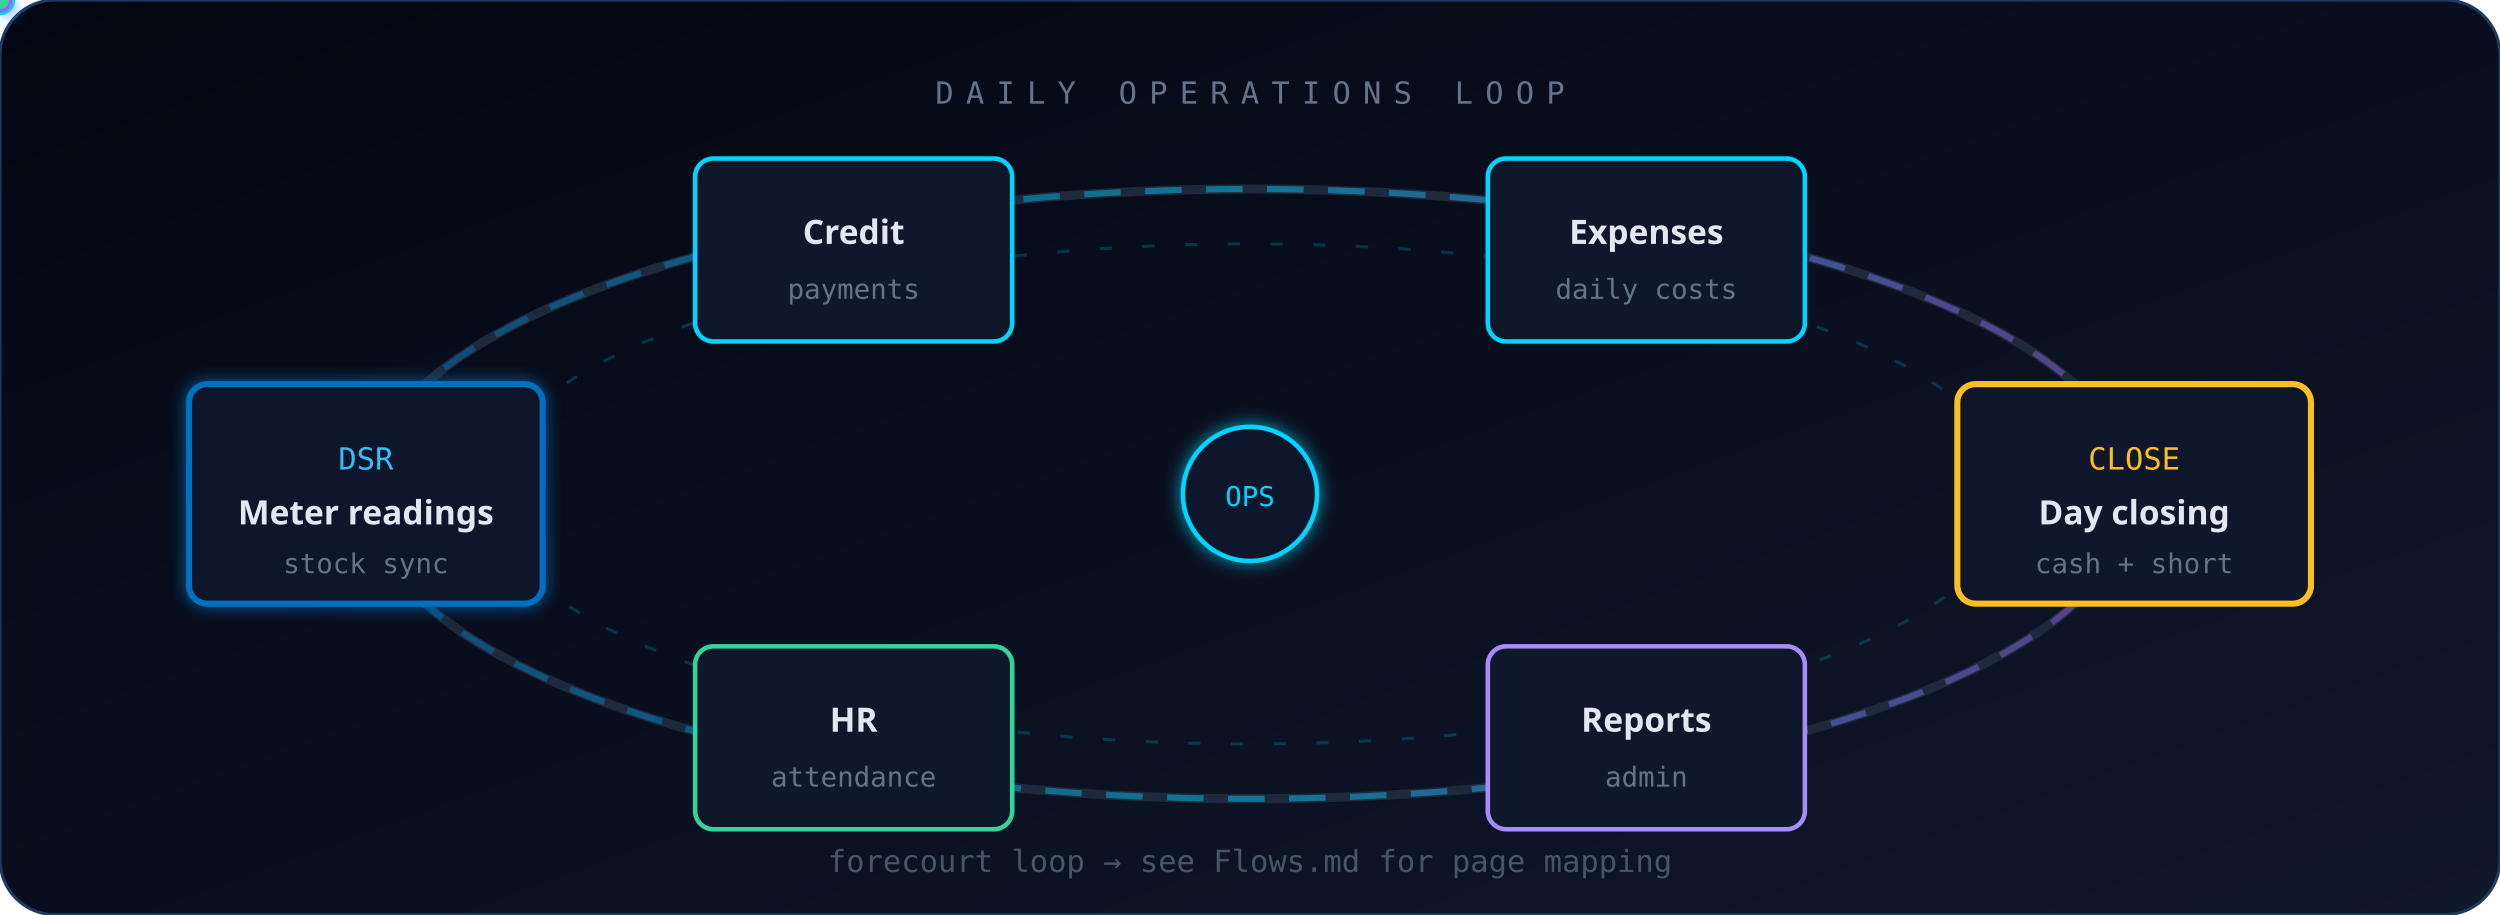
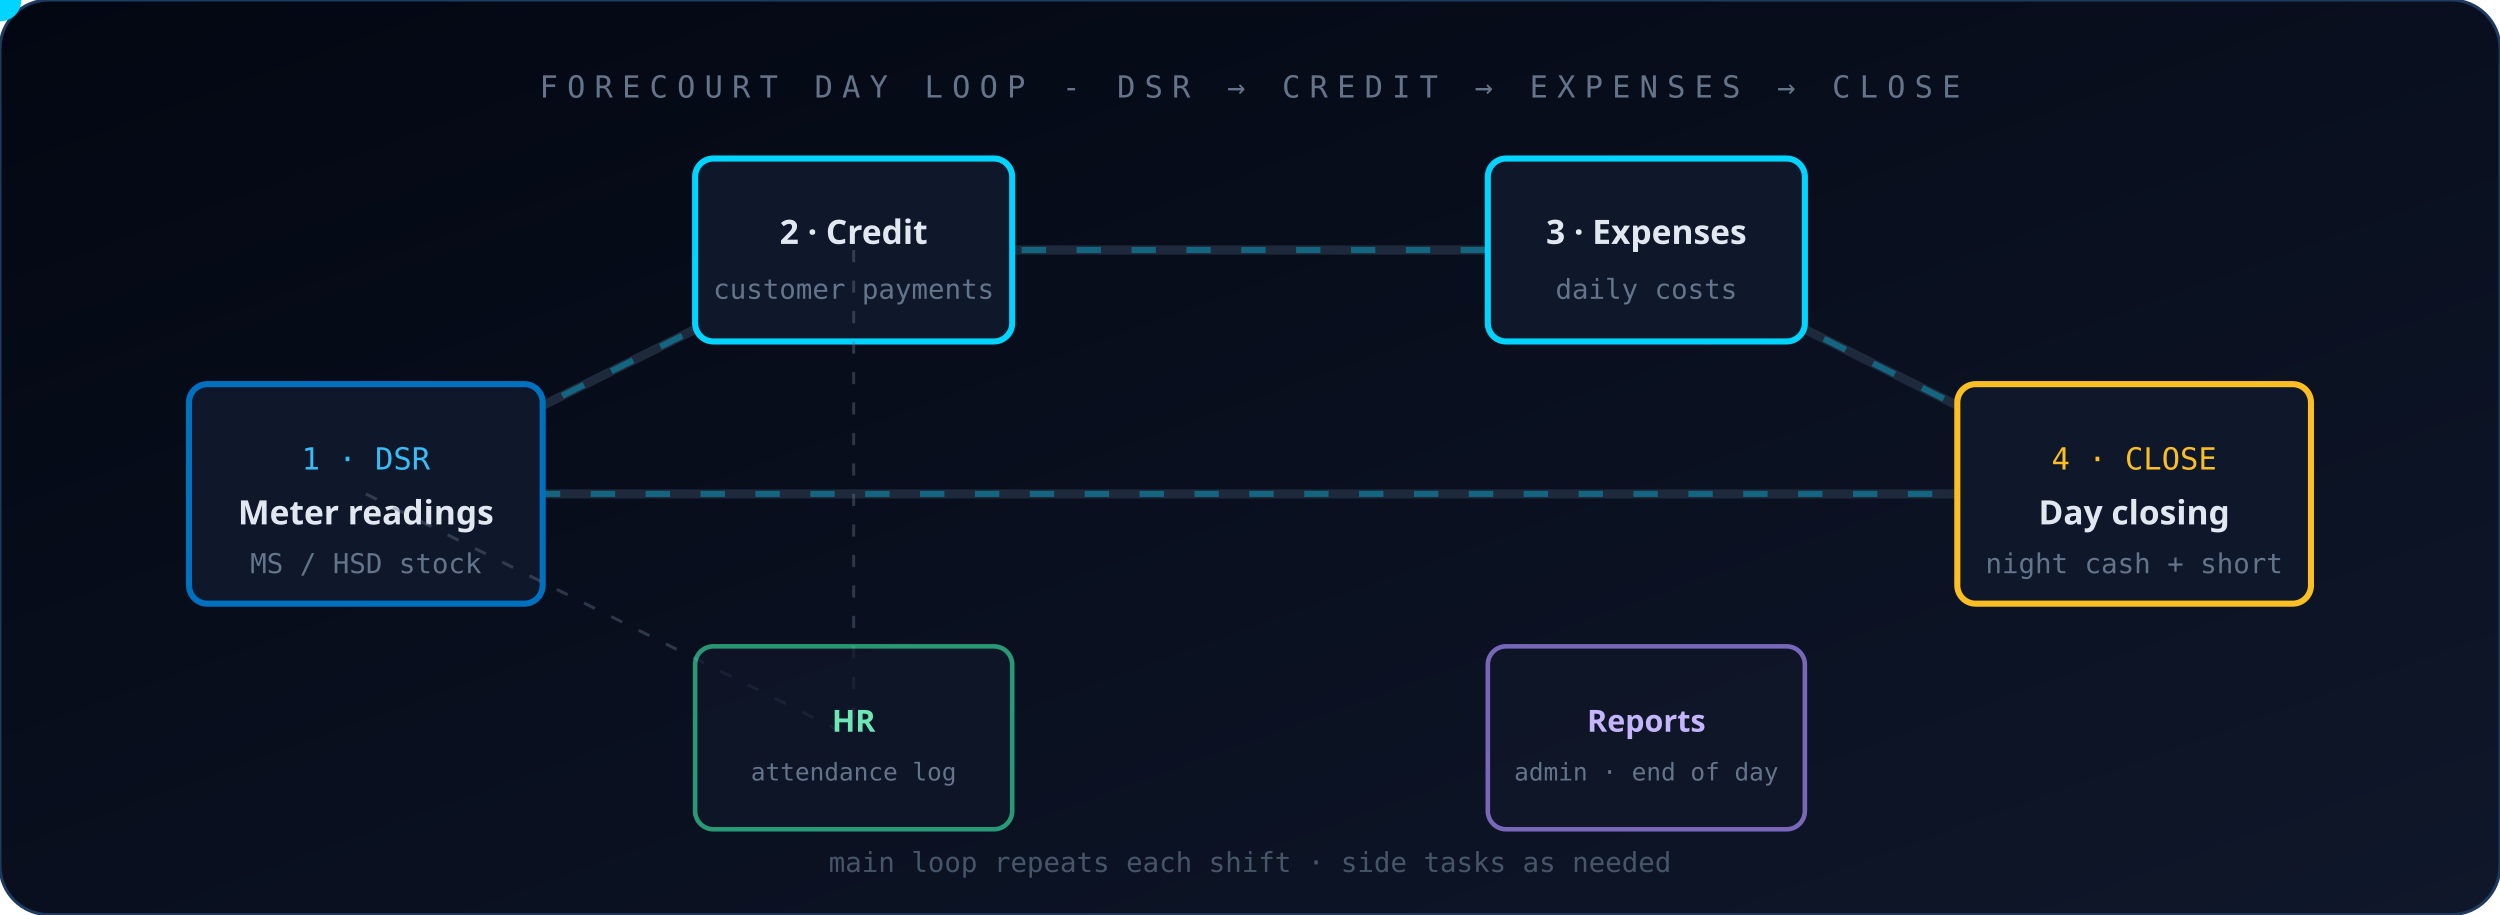
<svg xmlns="http://www.w3.org/2000/svg" viewBox="0 0 820 300" role="img" aria-label="Daily operations flow at the petrol pump">
  <defs>
    <linearGradient id="do-bg" x1="0%" y1="0%" x2="100%" y2="100%">
      <stop offset="0%" stop-color="#030712" />
      <stop offset="100%" stop-color="#0f172a" />
    </linearGradient>
-     <linearGradient id="do-orbit" x1="0%" y1="0%" x2="100%" y2="0%">
-       <stop offset="0%" stop-color="#0070c0" />
-       <stop offset="50%" stop-color="#00d4ff" />
-       <stop offset="100%" stop-color="#a855f7" />
-     </linearGradient>
-     <filter id="do-glow" x="-50%" y="-50%" width="200%" height="200%">
-       <feGaussianBlur stdDeviation="2.5" result="b" />
-       <feMerge>
-         <feMergeNode in="b" />
-         <feMergeNode in="SourceGraphic" />
-       </feMerge>
-     </filter>
  </defs>
-   <rect width="820" height="300" rx="18" fill="url(#do-bg)" stroke="#1e3a5f" />
-   <text x="410" y="34" text-anchor="middle" fill="#64748b" font-family="ui-monospace,monospace" font-size="10" letter-spacing="4">DAILY OPERATIONS LOOP</text>
-   <ellipse cx="410" cy="162" rx="290" ry="100" fill="none" stroke="#1e293b" stroke-width="3" />
-   <ellipse cx="410" cy="162" rx="290" ry="100" fill="none" stroke="url(#do-orbit)" stroke-width="2" opacity="0.45" stroke-dasharray="12 8">
-     <animateTransform attributeName="transform" type="rotate" from="0 410 162" to="360 410 162" dur="18s" repeatCount="indefinite" />
-   </ellipse>
-   <ellipse cx="410" cy="162" rx="250" ry="82" fill="none" stroke="#00d4ff" stroke-width="1" opacity="0.2" stroke-dasharray="4 10">
-     <animateTransform attributeName="transform" type="rotate" from="360 410 162" to="0 410 162" dur="24s" repeatCount="indefinite" />
-   </ellipse>
-   <circle r="5" fill="#00d4ff" filter="url(#do-glow)">
-     <animateMotion dur="5.5s" repeatCount="indefinite" path="M 700 162 A 290 100 0 1 1 699.9 162" />
+   <rect width="820" height="300" rx="16" fill="url(#do-bg)" stroke="#1e3a5f" />
+   <text x="410" y="32" text-anchor="middle" fill="#64748b" font-family="ui-monospace,monospace" font-size="10" letter-spacing="3">FORECOURT DAY LOOP  -  DSR → CREDIT → EXPENSES → CLOSE</text>
+   <path id="do-loop" d="M 120 162 L 280 82 L 540 82 L 700 162 L 120 162" fill="none" stroke="#1e293b" stroke-width="3" stroke-linejoin="round" />
+   <path d="M 120 162 L 280 82 L 540 82 L 700 162 L 120 162" fill="none" stroke="#00d4ff" stroke-width="2" stroke-dasharray="8 10" opacity="0.35">
+     <animate attributeName="stroke-dashoffset" values="36;0" dur="2s" repeatCount="indefinite" />
+   </path>
+   <circle r="7" fill="#00d4ff">
+     <animateMotion dur="16s" repeatCount="indefinite" path="M 120 162 L 280 82 L 540 82 L 700 162 L 120 162" />
  </circle>
-   <circle r="4" fill="#a855f7" filter="url(#do-glow)">
-     <animateMotion dur="5.5s" begin="1.8s" repeatCount="indefinite" path="M 700 162 A 290 100 0 1 1 699.9 162" />
-   </circle>
-   <circle r="3" fill="#34d399" filter="url(#do-glow)">
-     <animateMotion dur="5.5s" begin="3.6s" repeatCount="indefinite" path="M 700 162 A 290 100 0 1 1 699.9 162" />
-   </circle>
+   <text x="120" y="148" text-anchor="middle" fill="#38bdf8" font-family="ui-monospace,monospace" font-size="8" opacity="0">
+     <animate attributeName="opacity" values="1;1;0.2;0.2;0.2;0.2;1" keyTimes="0;0.12;0.16;0.84;0.88;0.96;1" dur="16s" repeatCount="indefinite" />
+     START
+   </text>
+   <text x="280" y="68" text-anchor="middle" fill="#38bdf8" font-family="ui-monospace,monospace" font-size="8" opacity="0">
+     <animate attributeName="opacity" values="0.2;0.2;1;1;0.2;0.2;0.2" keyTimes="0;0.22;0.26;0.38;0.42;0.96;1" dur="16s" repeatCount="indefinite" />
+     PAYMENTS
+   </text>
+   <text x="540" y="68" text-anchor="middle" fill="#38bdf8" font-family="ui-monospace,monospace" font-size="8" opacity="0">
+     <animate attributeName="opacity" values="0.2;0.2;0.2;0.2;1;1;0.2" keyTimes="0;0.46;0.5;0.54;0.58;0.7;0.74" dur="16s" repeatCount="indefinite" />
+     COSTS IN
+   </text>
+   <text x="700" y="148" text-anchor="middle" fill="#fbbf24" font-family="ui-monospace,monospace" font-size="8" opacity="0">
+     <animate attributeName="opacity" values="0.2;0.2;0.2;0.2;0.2;1;1;0.2" keyTimes="0;0.7;0.74;0.78;0.82;0.86;0.96;1" dur="16s" repeatCount="indefinite" />
+     CASH OUT
+   </text>
  <g transform="translate(120,162)">
-     <rect x="-58" y="-36" width="116" height="72" rx="6" fill="#0f172a" stroke="#0070c0" stroke-width="2" filter="url(#do-glow)">
-       <animate attributeName="stroke-opacity" values="1;0.4;1" dur="2.2s" repeatCount="indefinite" />
+     <rect x="-58" y="-36" width="116" height="72" rx="6" fill="#0f172a" stroke="#0070c0" stroke-width="2">
+       <animate attributeName="stroke-opacity" values="1;1;0.3;0.3;0.3;0.3;1" keyTimes="0;0.14;0.18;0.84;0.88;0.96;1" dur="16s" repeatCount="indefinite" />
    </rect>
-     <text text-anchor="middle" y="-8" fill="#38bdf8" font-family="ui-monospace,monospace" font-size="10">DSR</text>
+     <text text-anchor="middle" y="-8" fill="#38bdf8" font-family="ui-monospace,monospace" font-size="10">1  ·  DSR</text>
    <text text-anchor="middle" y="10" fill="#e2e8f0" font-size="11" font-weight="600" font-family="system-ui">Meter readings</text>
-     <text text-anchor="middle" y="26" fill="#64748b" font-size="9" font-family="ui-monospace,monospace">stock sync</text>
+     <text text-anchor="middle" y="26" fill="#64748b" font-size="9" font-family="ui-monospace,monospace">MS / HSD stock</text>
  </g>
  <g transform="translate(280,82)">
-     <rect x="-52" y="-30" width="104" height="60" rx="6" fill="#0f172a" stroke="#00d4ff" stroke-width="1.5" />
-     <text text-anchor="middle" y="-2" fill="#e2e8f0" font-size="11" font-weight="600" font-family="system-ui">Credit</text>
-     <text text-anchor="middle" y="16" fill="#64748b" font-size="9" font-family="ui-monospace,monospace">payments</text>
+     <rect x="-52" y="-30" width="104" height="60" rx="6" fill="#0f172a" stroke="#00d4ff" stroke-width="2">
+       <animate attributeName="stroke-opacity" values="0.3;0.3;1;1;0.3;0.3;0.3" keyTimes="0;0.22;0.26;0.38;0.42;0.96;1" dur="16s" repeatCount="indefinite" />
+     </rect>
+     <text text-anchor="middle" y="-2" fill="#e2e8f0" font-size="11" font-weight="600" font-family="system-ui">2  ·  Credit</text>
+     <text text-anchor="middle" y="16" fill="#64748b" font-size="9" font-family="ui-monospace,monospace">customer payments</text>
  </g>
  <g transform="translate(540,82)">
-     <rect x="-52" y="-30" width="104" height="60" rx="6" fill="#0f172a" stroke="#00d4ff" stroke-width="1.5" />
-     <text text-anchor="middle" y="-2" fill="#e2e8f0" font-size="11" font-weight="600" font-family="system-ui">Expenses</text>
+     <rect x="-52" y="-30" width="104" height="60" rx="6" fill="#0f172a" stroke="#00d4ff" stroke-width="2">
+       <animate attributeName="stroke-opacity" values="0.3;0.3;0.3;0.3;1;1;0.3" keyTimes="0;0.46;0.5;0.54;0.58;0.7;0.74" dur="16s" repeatCount="indefinite" />
+     </rect>
+     <text text-anchor="middle" y="-2" fill="#e2e8f0" font-size="11" font-weight="600" font-family="system-ui">3  ·  Expenses</text>
    <text text-anchor="middle" y="16" fill="#64748b" font-size="9" font-family="ui-monospace,monospace">daily costs</text>
  </g>
  <g transform="translate(700,162)">
    <rect x="-58" y="-36" width="116" height="72" rx="6" fill="#0f172a" stroke="#fbbf24" stroke-width="2">
-       <animate attributeName="stroke-opacity" values="0.4;1;0.4" dur="2.2s" begin="0.5s" repeatCount="indefinite" />
+       <animate attributeName="stroke-opacity" values="0.3;0.3;0.3;0.3;0.3;1;1;0.3" keyTimes="0;0.7;0.74;0.78;0.82;0.86;0.96;1" dur="16s" repeatCount="indefinite" />
    </rect>
-     <text text-anchor="middle" y="-8" fill="#fbbf24" font-family="ui-monospace,monospace" font-size="10">CLOSE</text>
+     <text text-anchor="middle" y="-8" fill="#fbbf24" font-family="ui-monospace,monospace" font-size="10">4  ·  CLOSE</text>
    <text text-anchor="middle" y="10" fill="#e2e8f0" font-size="11" font-weight="600" font-family="system-ui">Day closing</text>
-     <text text-anchor="middle" y="26" fill="#64748b" font-size="9" font-family="ui-monospace,monospace">cash + short</text>
+     <text text-anchor="middle" y="26" fill="#64748b" font-size="9" font-family="ui-monospace,monospace">night cash + short</text>
  </g>
+   <path d="M 120 162 L 280 242" fill="none" stroke="#64748b" stroke-width="1" stroke-dasharray="4 6" opacity="0.4" />
+   <path d="M 280 82 L 280 242" fill="none" stroke="#64748b" stroke-width="1" stroke-dasharray="4 6" opacity="0.4" />
  <g transform="translate(540,242)">
-     <rect x="-52" y="-30" width="104" height="60" rx="6" fill="#0f172a" stroke="#a78bfa" stroke-width="1.5" />
-     <text text-anchor="middle" y="-2" fill="#e2e8f0" font-size="11" font-weight="600" font-family="system-ui">Reports</text>
-     <text text-anchor="middle" y="16" fill="#64748b" font-size="9" font-family="ui-monospace,monospace">admin</text>
+     <rect x="-52" y="-30" width="104" height="60" rx="6" fill="#0f172a" stroke="#a78bfa" stroke-width="1.5" opacity="0.7">
+       <animate attributeName="opacity" values="0.5;0.5;0.5;0.5;0.5;0.5;0.9;0.5" keyTimes="0;0.84;0.88;0.92;0.94;0.96;0.98;1" dur="16s" repeatCount="indefinite" />
+     </rect>
+     <text text-anchor="middle" y="-2" fill="#c4b5fd" font-size="10" font-weight="600" font-family="system-ui">Reports</text>
+     <text text-anchor="middle" y="14" fill="#64748b" font-size="8" font-family="ui-monospace,monospace">admin  ·  end of day</text>
  </g>
  <g transform="translate(280,242)">
-     <rect x="-52" y="-30" width="104" height="60" rx="6" fill="#0f172a" stroke="#34d399" stroke-width="1.5" />
-     <text text-anchor="middle" y="-2" fill="#e2e8f0" font-size="11" font-weight="600" font-family="system-ui">HR</text>
-     <text text-anchor="middle" y="16" fill="#64748b" font-size="9" font-family="ui-monospace,monospace">attendance</text>
+     <rect x="-52" y="-30" width="104" height="60" rx="6" fill="#0f172a" stroke="#34d399" stroke-width="1.5" opacity="0.7">
+       <animate attributeName="opacity" values="0.5;0.5;0.9;0.5;0.5;0.5;0.5;0.5" keyTimes="0;0.24;0.28;0.32;0.84;0.88;0.96;1" dur="16s" repeatCount="indefinite" />
+     </rect>
+     <text text-anchor="middle" y="-2" fill="#6ee7b7" font-size="10" font-weight="600" font-family="system-ui">HR</text>
+     <text text-anchor="middle" y="14" fill="#64748b" font-size="8" font-family="ui-monospace,monospace">attendance log</text>
  </g>
-   <circle cx="410" cy="162" r="22" fill="#0f172a" stroke="#00d4ff" stroke-width="1.5" filter="url(#do-glow)">
-     <animate attributeName="r" values="20;24;20" dur="2s" repeatCount="indefinite" />
-   </circle>
-   <text x="410" y="166" text-anchor="middle" fill="#00d4ff" font-family="ui-monospace,monospace" font-size="9">OPS</text>
-   <text x="410" y="286" text-anchor="middle" fill="#475569" font-family="ui-monospace,monospace" font-size="10">forecourt loop → see Flows.md for page mapping</text>
+   <text x="410" y="286" text-anchor="middle" fill="#475569" font-family="ui-monospace,monospace" font-size="9">main loop repeats each shift  ·  side tasks as needed</text>
</svg>
